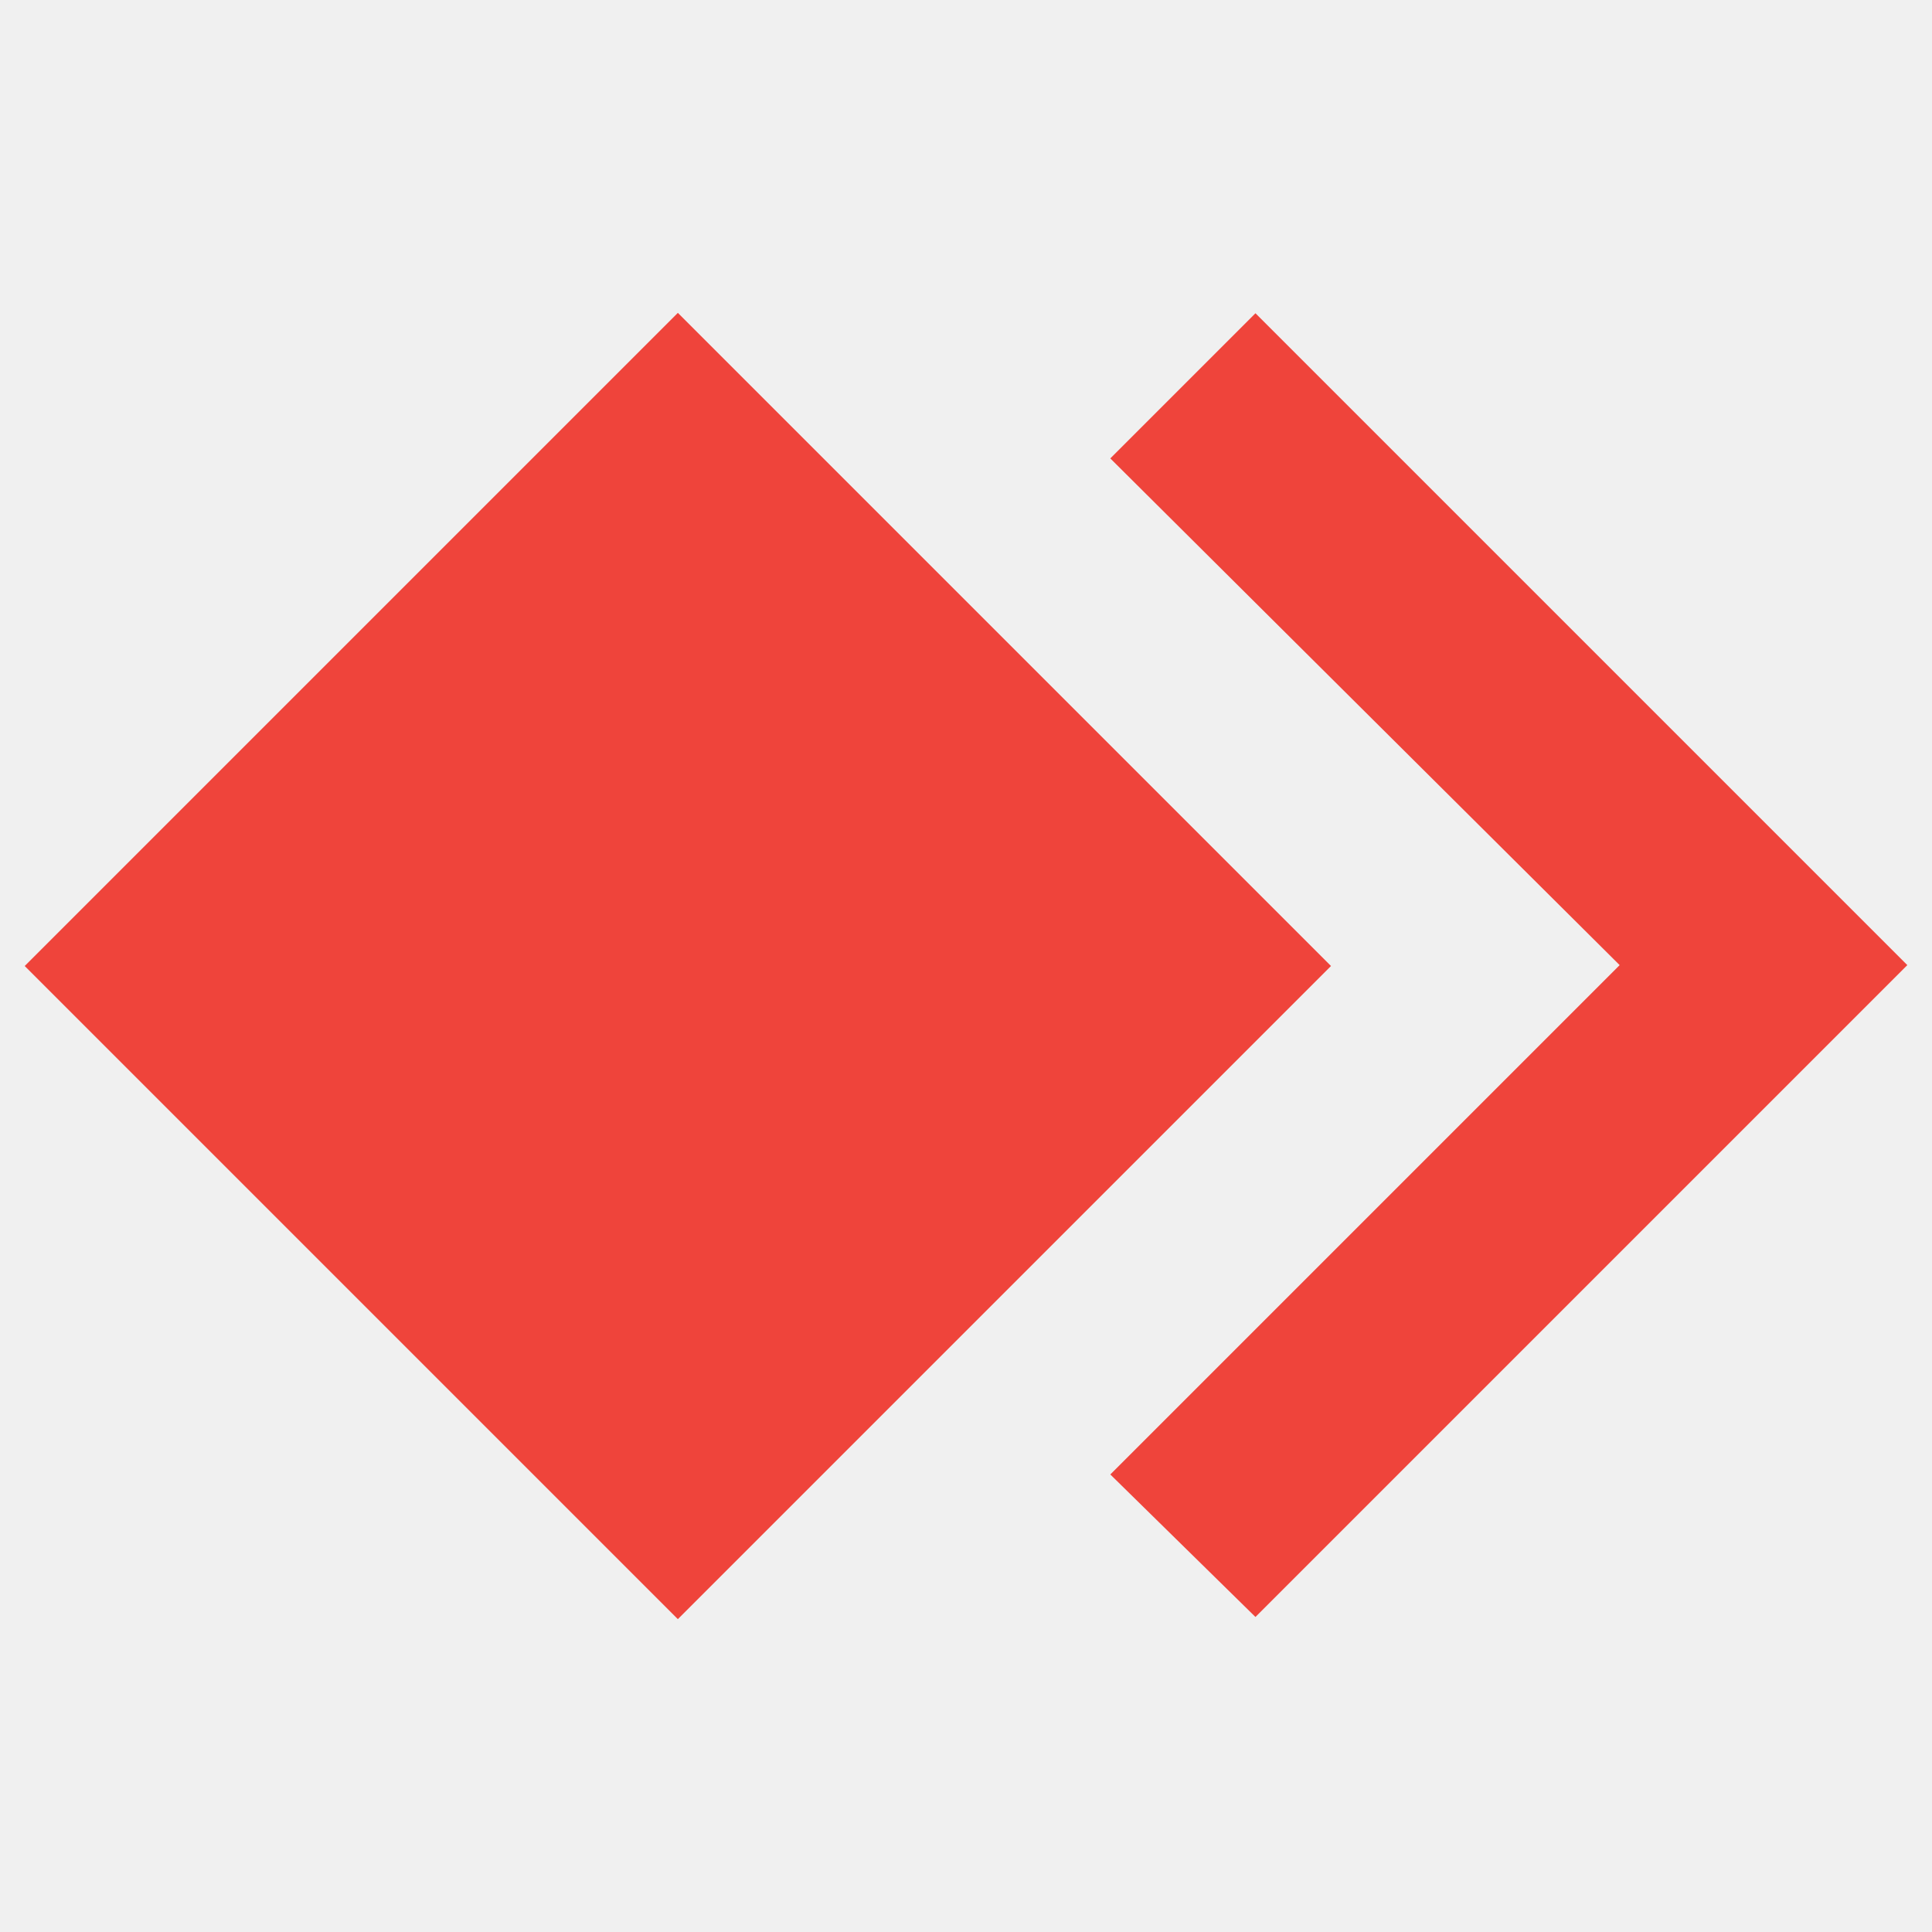
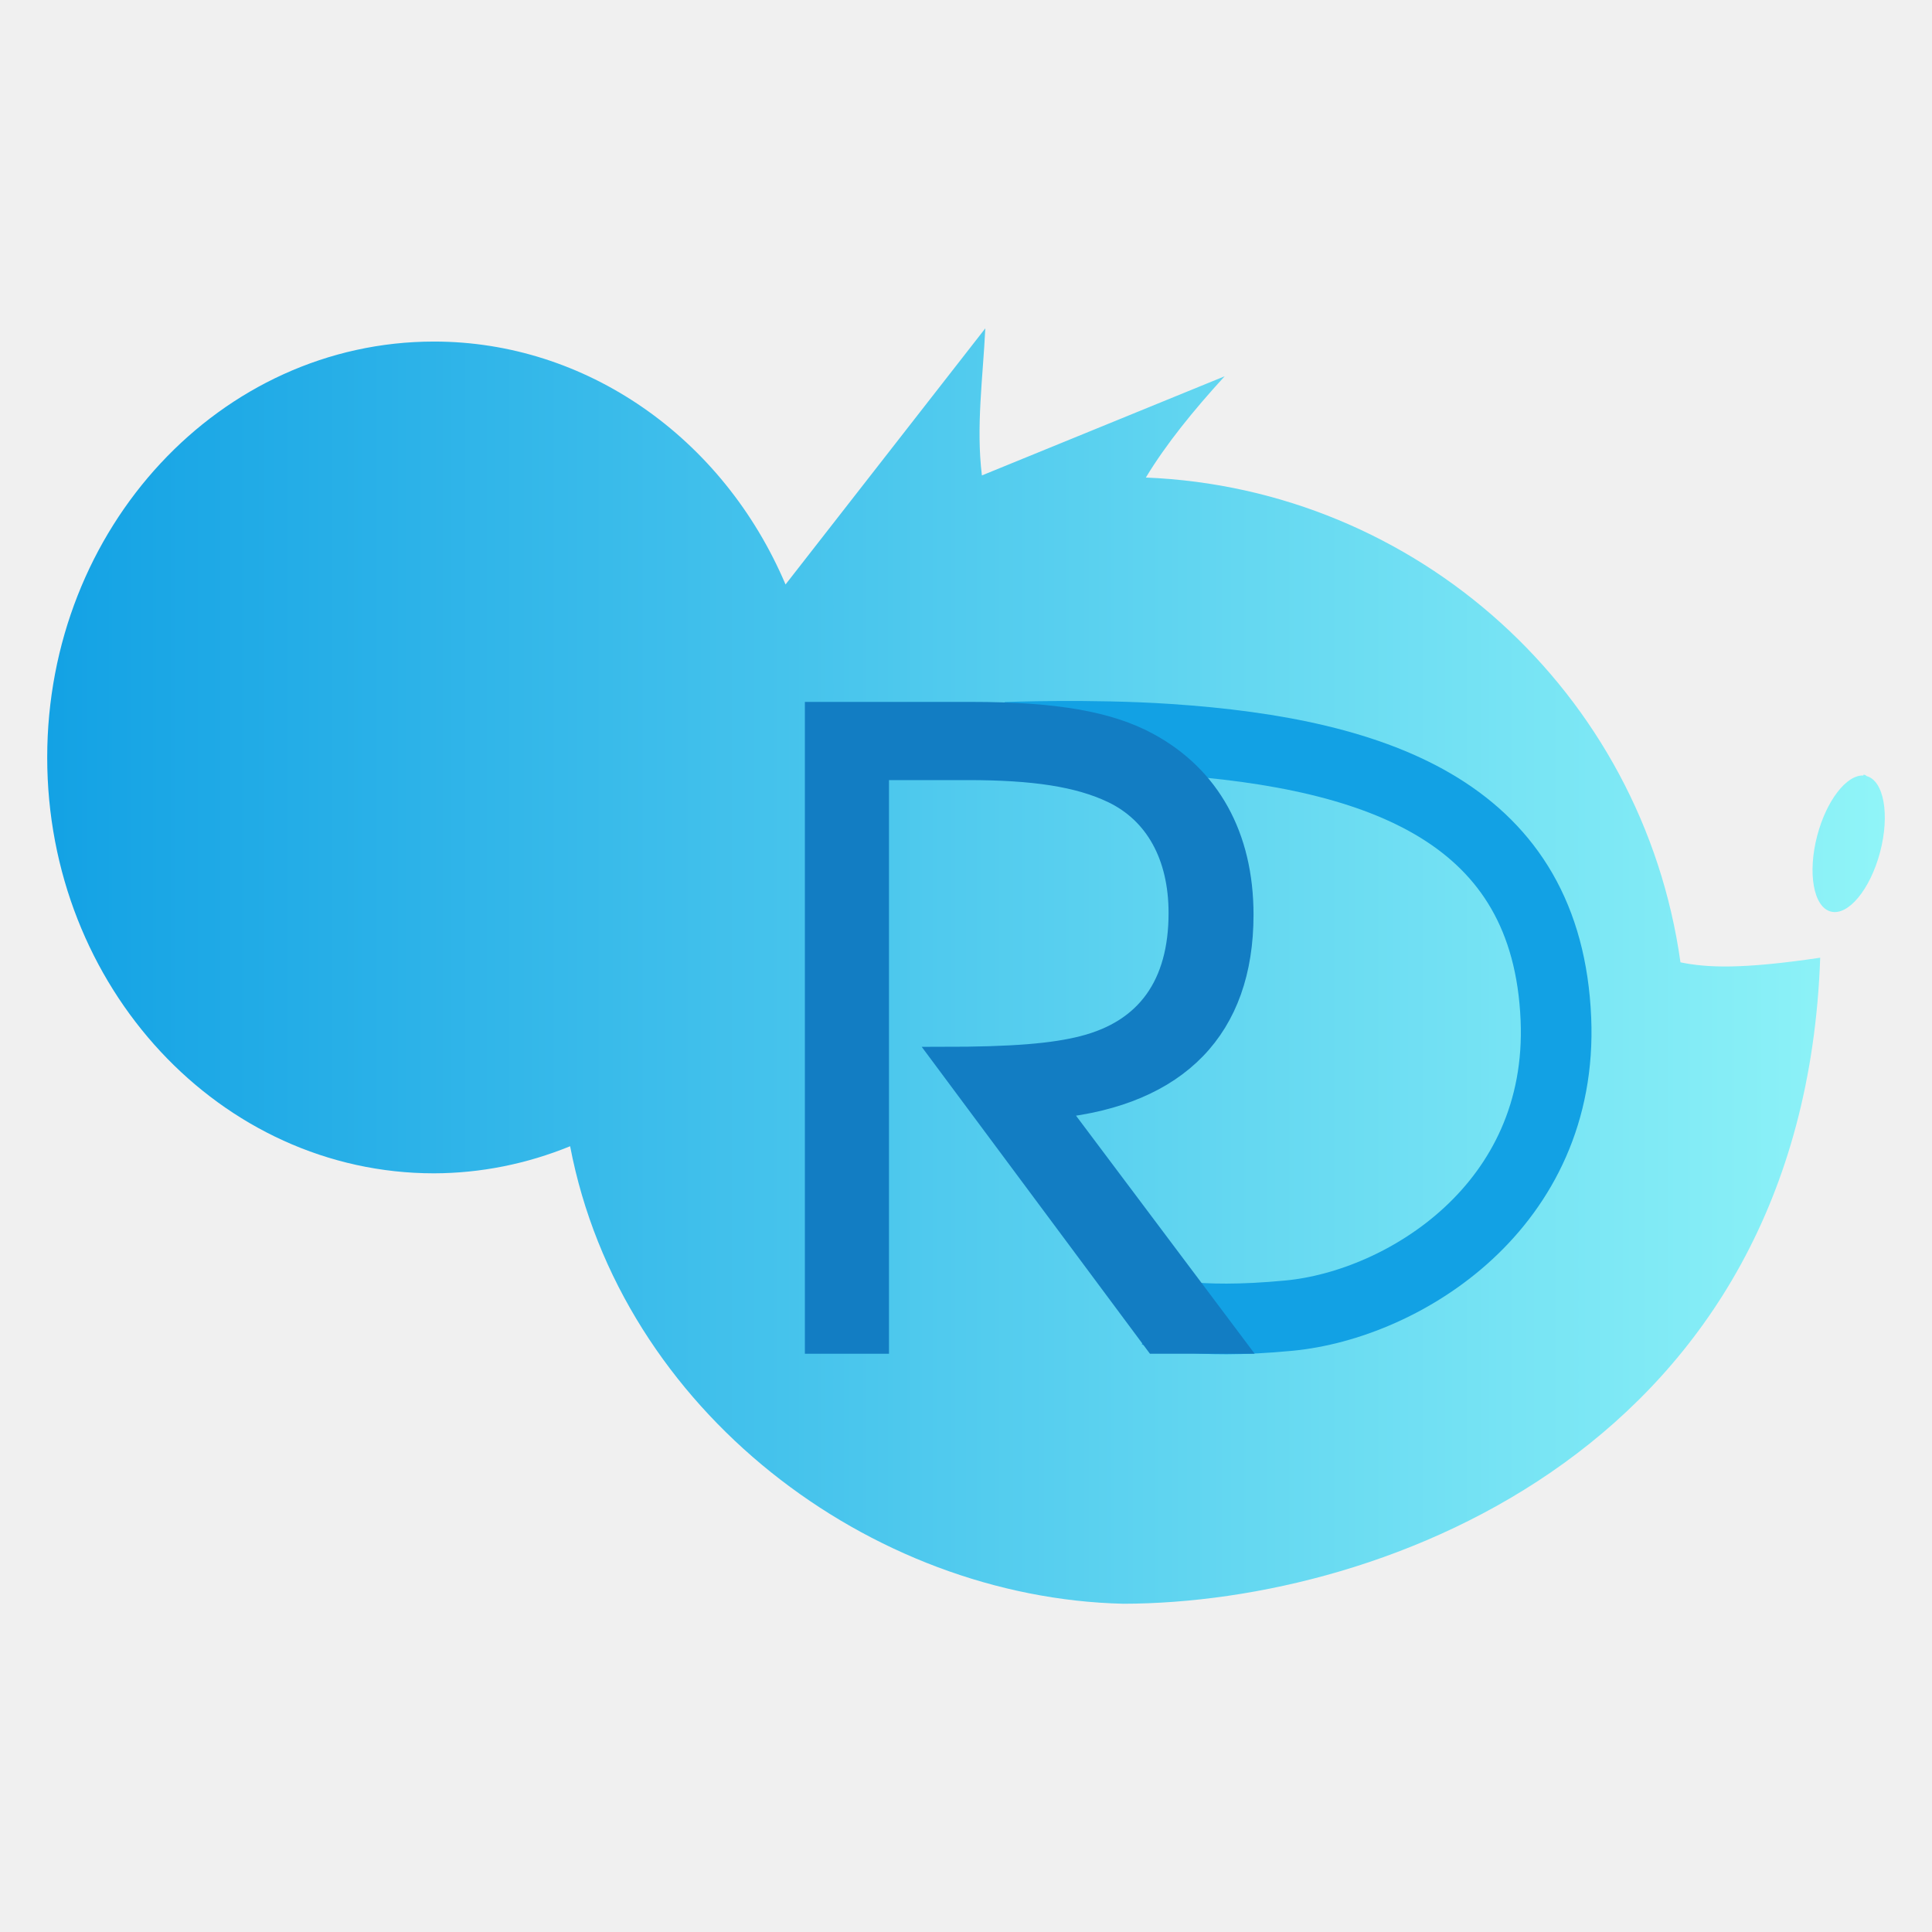
- <svg xmlns="http://www.w3.org/2000/svg" width="64" height="64" viewBox="0 0 16.933 16.933" version="1.1" id="svg8">
-   <defs id="defs2" />
+ <svg xmlns="http://www.w3.org/2000/svg" xmlns:xlink="http://www.w3.org/1999/xlink" width="64" height="64" viewBox="0 0 16.933 16.933" version="1.1" id="svg8">
+   <defs id="defs2">
+     <linearGradient xlink:href="#linearGradient1141" id="linearGradient576" gradientUnits="userSpaceOnUse" x1="25.054" y1="15.834" x2="52.534" y2="15.834" />
+     <linearGradient id="linearGradient1141">
+       <stop style="stop-color:#91f5f8;stop-opacity:1;" offset="0" id="stop1137" />
+       <stop style="stop-color:#12a1e4;stop-opacity:1;" offset="1" id="stop1139" />
+     </linearGradient>
+   </defs>
  <g id="layer1">
    <g transform="matrix(0.2572496,0,0,0.2572496,-63.47173,-248.4895)" id="g1973">
-       <path id="path3447" style="font-style:normal;font-variant:normal;font-weight:300;font-stretch:normal;font-size:medium;line-height:999.2%;font-family:UnDinaru;-inkscape-font-specification:'UnDinaru Light';letter-spacing:3.91px;word-spacing:0px;fill:#ffffff;fill-opacity:1;stroke:none;stroke-width:0.094;stroke-linecap:butt;stroke-linejoin:miter;stroke-miterlimit:4;stroke-dasharray:none;stroke-opacity:1" d="m 25.348,1000.803 q 0,3.818 2.169,5.666 1.146,0.978 2.688,0.978 1.344,0 2.337,-0.535 1.039,-0.519 1.695,-1.604 0.565,-0.901 0.809,-2.001 0.29,-1.13 0.29,-2.505 0,-4.124 -2.322,-5.819 -0.535,-0.366 -1.252,-0.626 -0.657,-0.183 -1.375,-0.183 -2.413,0 -3.788,1.94 -0.244,0.412 -0.504,0.978 -0.305,0.657 -0.397,1.115 -0.229,0.718 -0.26,1.283 -0.092,0.611 -0.092,1.314 z m 10.05,-7.377 q 0.061,-0.565 0.305,-0.809 0.29,-0.29 0.687,-0.29 0.473,0 0.748,0.29 0.29,0.275 0.29,0.871 v 14.647 q 0,1.115 -1.039,1.115 -0.367,0 -0.718,-0.275 -0.275,-0.29 -0.275,-0.718 v -2.23 q -2.383,3.223 -4.857,3.223 -3.406,0 -5.468,-2.535 -1.94,-2.306 -1.94,-5.85 0,-5.498 3.788,-7.591 1.543,-0.947 3.284,-0.947 2.688,0 5.086,2.826 z" />
-       <path id="path3449" style="font-style:normal;font-variant:normal;font-weight:300;font-stretch:normal;font-size:medium;line-height:999.2%;font-family:UnDinaru;-inkscape-font-specification:'UnDinaru Light';letter-spacing:3.91px;word-spacing:0px;fill:#ffffff;fill-opacity:1;stroke:none;stroke-width:0.094;stroke-linecap:butt;stroke-linejoin:miter;stroke-miterlimit:4;stroke-dasharray:none;stroke-opacity:1" d="m 45.234,993.487 q 0,-1.161 1.069,-1.161 0.458,0 0.779,0.321 0.305,0.275 0.305,0.84 v 9.347 q 0,1.069 0.29,1.909 0.244,0.794 0.809,1.451 0.519,0.611 1.314,0.932 0.748,0.321 1.848,0.321 4.353,0 4.353,-4.613 v -9.347 q 0,-1.161 1.054,-1.161 0.473,0 0.779,0.29 0.321,0.214 0.321,0.871 v 9.424 q 0,3.773 -2.81,5.468 -1.451,0.871 -3.757,0.871 -2.031,0 -3.452,-0.84 -1.405,-0.779 -2.215,-2.322 -0.275,-0.657 -0.504,-1.558 -0.183,-0.779 -0.183,-1.619 z" />
-       <path id="path3451" style="font-style:normal;font-variant:normal;font-weight:300;font-stretch:normal;font-size:medium;line-height:999.2%;font-family:UnDinaru;-inkscape-font-specification:'UnDinaru Light';letter-spacing:3.91px;word-spacing:0px;fill:#ffffff;fill-opacity:1;stroke:none;stroke-width:0.094;stroke-linecap:butt;stroke-linejoin:miter;stroke-miterlimit:4;stroke-dasharray:none;stroke-opacity:1" d="m 66.892,994.357 h -1.573 q -0.473,0 -0.748,-0.275 -0.275,-0.244 -0.351,-0.596 0,-0.932 1.1,-0.932 h 1.573 v -4.17 q 0,-0.458 0.305,-0.748 0.351,-0.244 0.748,-0.244 1.161,0 1.161,1.054 v 4.109 h 1.527 q 0.535,0 0.794,0.244 l -0.046,-0.03 q 0.29,0.351 0.29,0.718 0,0.29 -0.244,0.596 -0.26,0.275 -0.626,0.275 h -1.695 v 13.838 q 0,0.366 -0.351,0.779 -0.153,0.122 -0.397,0.214 -0.321,0.061 -0.473,0.061 -0.367,0 -0.687,-0.305 -0.305,-0.29 -0.305,-0.809 z" />
-       <path id="path3453" style="font-style:normal;font-variant:normal;font-weight:300;font-stretch:normal;font-size:medium;line-height:999.2%;font-family:UnDinaru;-inkscape-font-specification:'UnDinaru Light';letter-spacing:3.91px;word-spacing:0px;fill:#ffffff;fill-opacity:1;stroke:none;stroke-width:0.094;stroke-linecap:butt;stroke-linejoin:miter;stroke-miterlimit:4;stroke-dasharray:none;stroke-opacity:1" d="m 78.744,1000.803 q 0,2.474 1.191,4.506 1.283,2.138 3.788,2.138 1.65,0 2.81,-0.916 1.084,-0.84 1.695,-2.444 0.305,-0.871 0.428,-1.589 0.137,-0.718 0.137,-1.695 0,-1.726 -0.565,-3.284 -0.504,-1.436 -1.634,-2.367 -0.611,-0.519 -1.314,-0.764 -0.657,-0.214 -1.497,-0.214 -1.665,0 -2.749,0.809 -1.1,0.855 -1.695,2.474 -0.275,0.657 -0.443,1.604 -0.153,0.932 -0.153,1.741 z m -2.215,0 q 0,-1.283 0.214,-2.276 0.214,-1.039 0.718,-2.062 0.947,-1.94 2.597,-3.039 1.726,-1.1 3.727,-1.1 2.154,0 3.818,1.161 1.619,1.13 2.535,3.07 0.428,1.023 0.657,2.031 0.183,1.1 0.183,2.215 0,4.888 -3.345,7.301 -1.634,1.145 -3.849,1.145 -1.634,0 -2.978,-0.687 -1.405,-0.687 -2.398,-1.909 -0.916,-1.191 -1.375,-2.658 -0.504,-1.466 -0.504,-3.192 z" />
      <g id="g1705" transform="matrix(3.387521,0,0,3.387521,-293.6825,-2358.456)">
-         <g transform="matrix(0.2654278,0,0,0.2654278,159.7888,984.5181)" id="g1506">
-           <g id="g1531">
-             <polygon id="polygon4" points="71.3,24.7 46.6,0 41.1,5.5 60.4,24.7 41.1,44 46.6,49.4 " class="st0" style="fill:#ef443b;fill-opacity:1" />
-             <rect id="rect6" height="35" width="35" class="st0" transform="matrix(-0.7071,-0.7071,0.7071,-0.7071,24.7138,59.6646)" y="7.2" x="7.2" style="fill:#ef443b;fill-opacity:1" />
-           </g>
+         <g transform="matrix(0.2654278,0,0,0.2654278,159.7888,984.5181)" id="g1506" />
+       </g>
+       <g id="g572" transform="matrix(0.9984489,0,0,0.9984489,218.5005,946.3387)">
+         <g id="g562" transform="matrix(-2.322434,0,0,2.322434,151.3358,15.24808)" style="stroke:none;stroke-width:1;stroke-dasharray:none">
+           <path id="path558" style="opacity:1;fill:none;stroke:none;stroke-width:1;stroke-dasharray:none" d="m 25.294,2.584 h 27 V 29.584 h -27 z" />
+           <path id="path560" d="m 38.511,6.716 c 0.034,0.72 0.138,1.44 0.05,2.16 L 34.994,7.419 c 0.454,0.496 0.858,0.992 1.158,1.488 -3.978,0.162 -7.299,3.148 -7.855,7.123 -0.396,0.081 -0.907,0.102 -2.053,-0.068 0.249,7.154 6.38,9.487 10.241,9.492 3.707,-0.087 7.38,-2.822 8.126,-6.722 0.639,0.261 1.316,0.396 1.999,0.398 3.139,0 5.684,-2.736 5.684,-6.11 9e-6,-3.375 -2.545,-6.111 -5.684,-6.111 -2.224,0 -4.241,1.398 -5.164,3.569 L 38.511,6.715 Z M 25.61,13.274 c -0.016,0 -0.032,0 -0.047,0.019 -0.255,0.068 -0.344,0.568 -0.199,1.117 0.145,0.55 0.469,0.941 0.724,0.874 0.255,-0.066 0.344,-0.568 0.199,-1.118 -0.135,-0.511 -0.428,-0.892 -0.677,-0.881 z" style="color:#000000;display:inline;overflow:visible;visibility:visible;opacity:1;fill:url(#linearGradient576);fill-opacity:1;fill-rule:nonzero;stroke:none;stroke-width:1;stroke-linecap:square;stroke-linejoin:miter;stroke-miterlimit:4;stroke-dasharray:none;stroke-opacity:1;marker:none;enable-background:accumulate" />
+         </g>
+         <g id="g570" transform="matrix(0.3079697,0,0,0.3079697,281.4651,-119.9963)">
+           <path style="fill:none;fill-opacity:1;stroke:#12a1e4;stroke-width:7.827;stroke-linecap:butt;stroke-dasharray:none;stroke-opacity:1" d="m -710.649,535.103 c 0,0 9.303,-0.372 18.02,0.209 23.748,1.583 41.94,8.393 42.897,30.983 0.878,20.719 -16.842,31.659 -29.553,32.88 -10.897,1.046 -14.967,-0.469 -14.967,-0.469" id="path564" />
+           <text xml:space="preserve" style="font-size:94.599px;font-family:UnDinaru;-inkscape-font-specification:'UnDinaru, Normal';fill:#127dc3;fill-opacity:1;stroke:#127dc3;stroke-width:2.319;stroke-linecap:round;stroke-opacity:1" x="-738.973" y="602.245" id="text568">
+             <tspan id="tspan566" style="font-style:normal;font-variant:normal;font-weight:normal;font-stretch:normal;font-size:94.599px;font-family:'URW Gothic';-inkscape-font-specification:'URW Gothic, Normal';font-variant-ligatures:normal;font-variant-caps:normal;font-variant-numeric:normal;font-variant-east-asian:normal;fill:#127dc3;fill-opacity:1;stroke:#127dc3;stroke-width:2.319;stroke-opacity:1" x="-738.973" y="602.245">R</tspan>
+           </text>
        </g>
      </g>
    </g>
  </g>
</svg>
